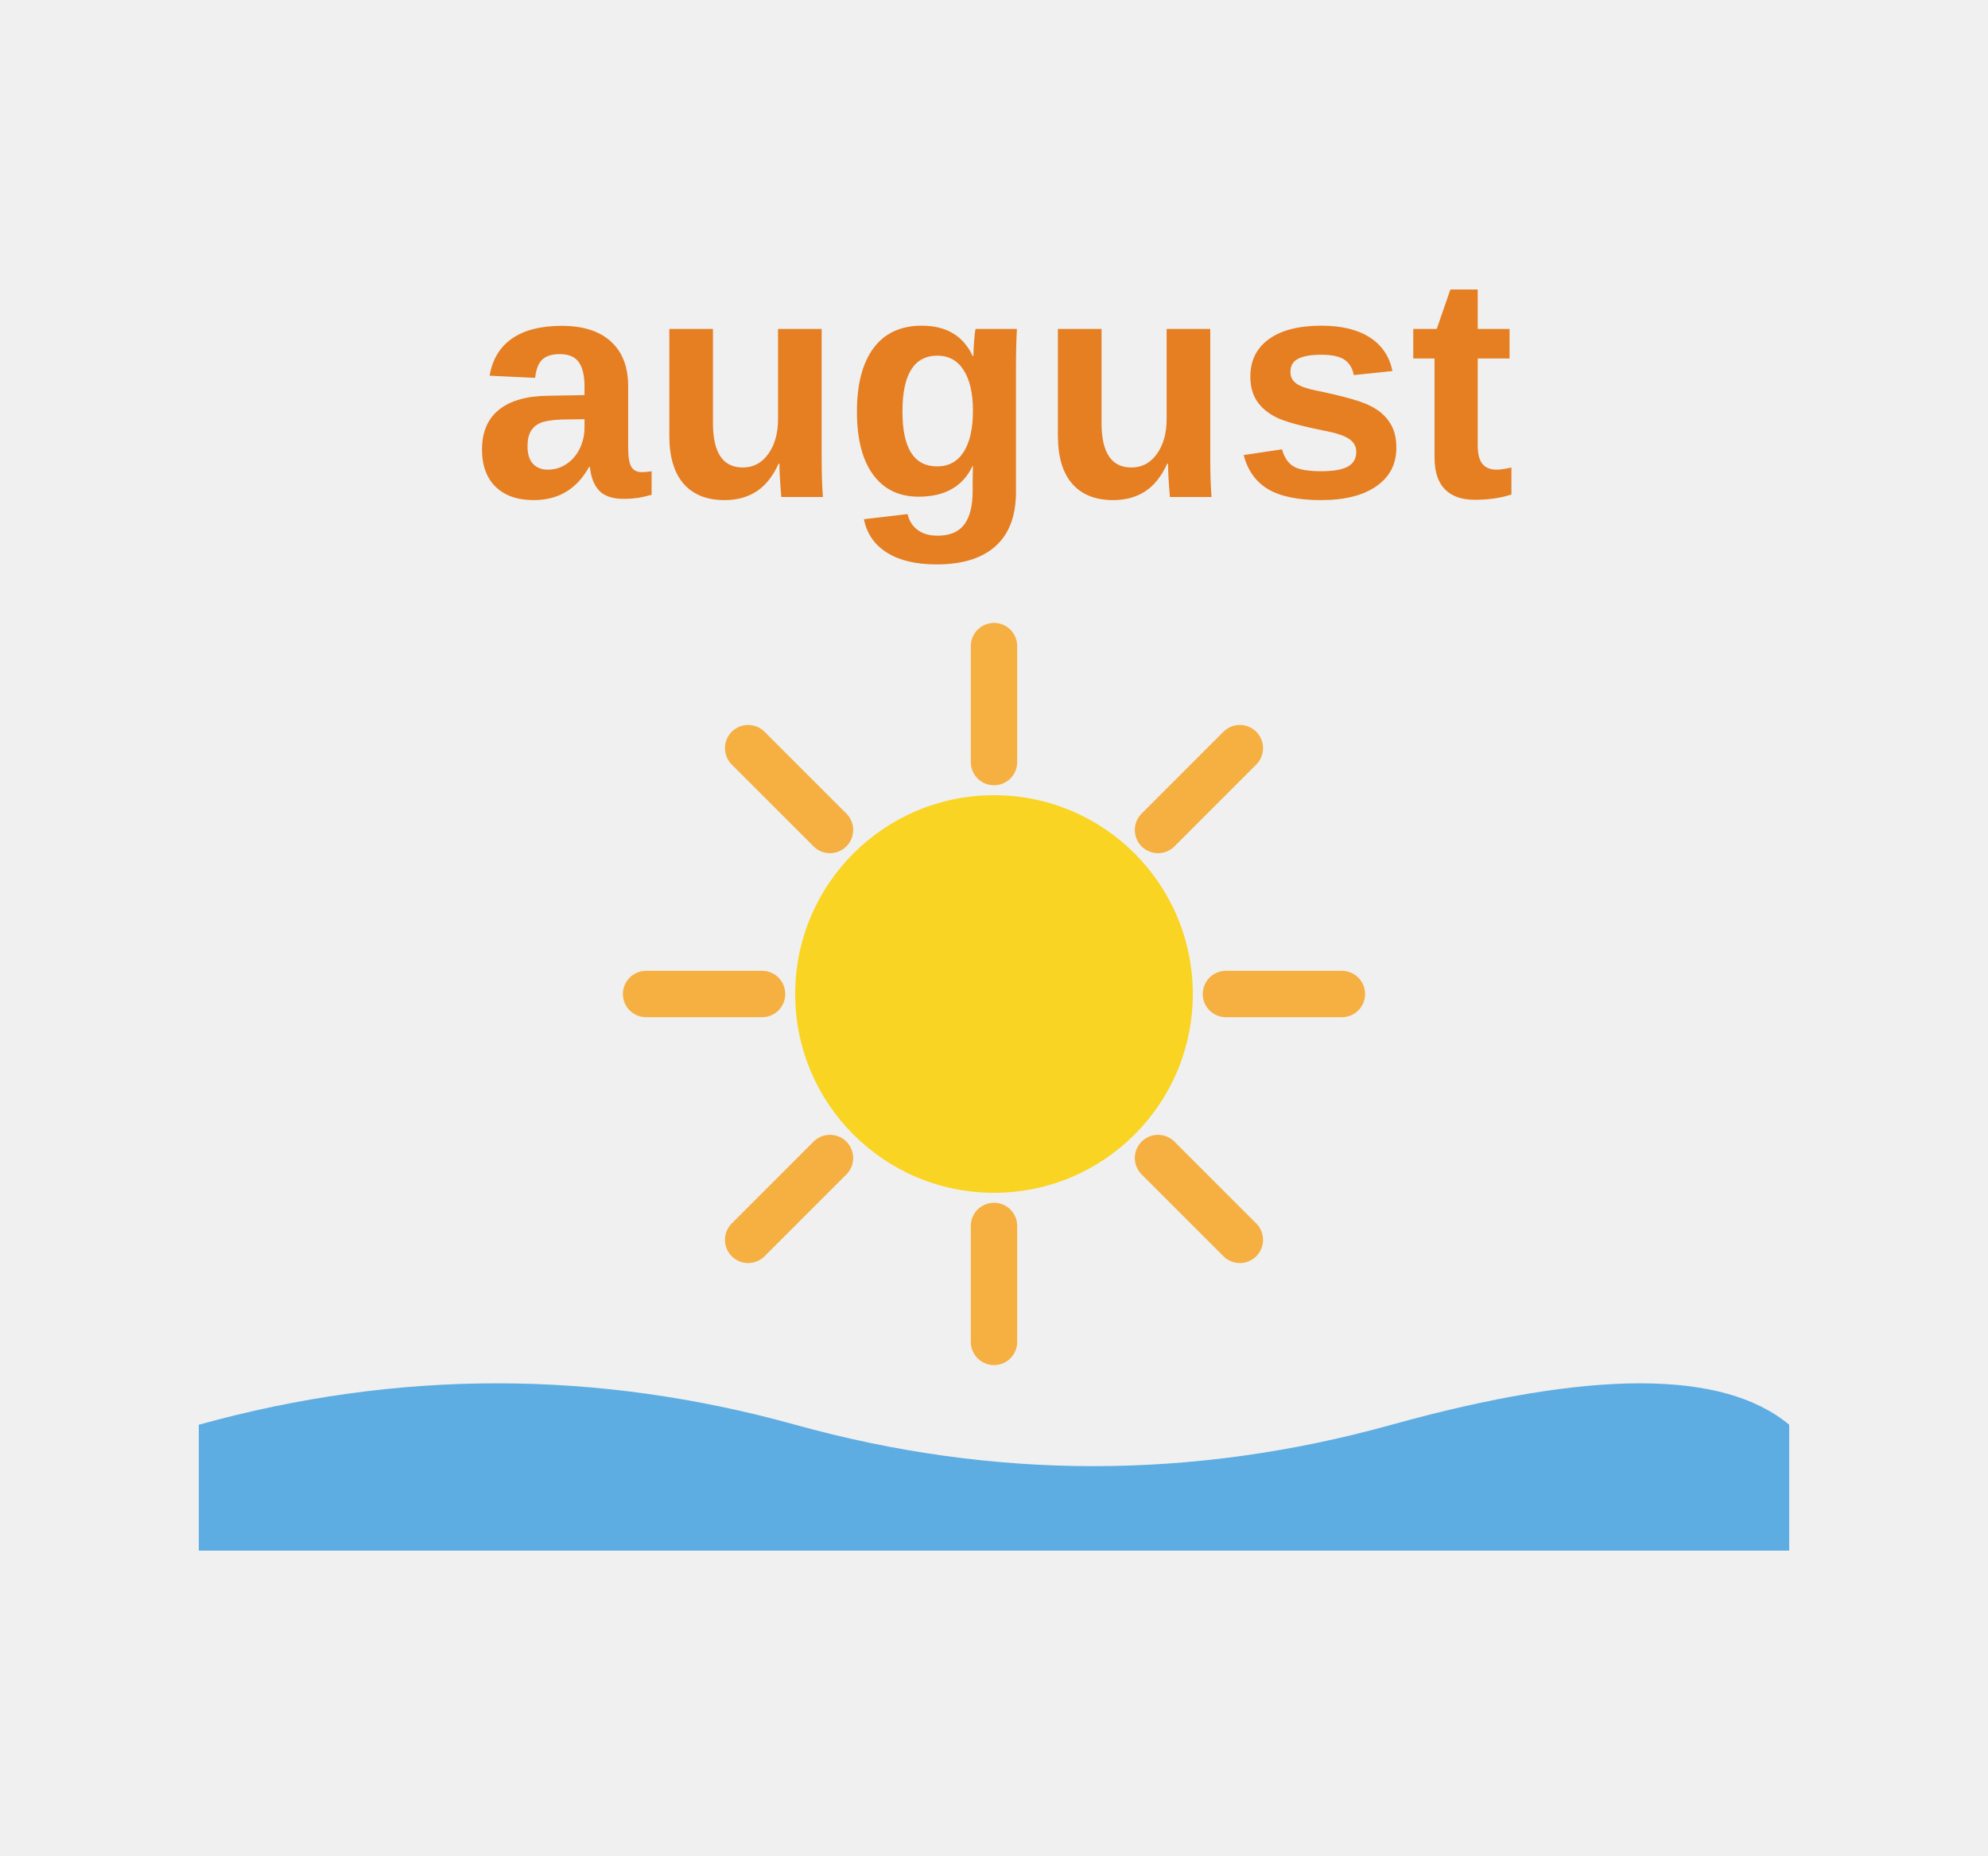
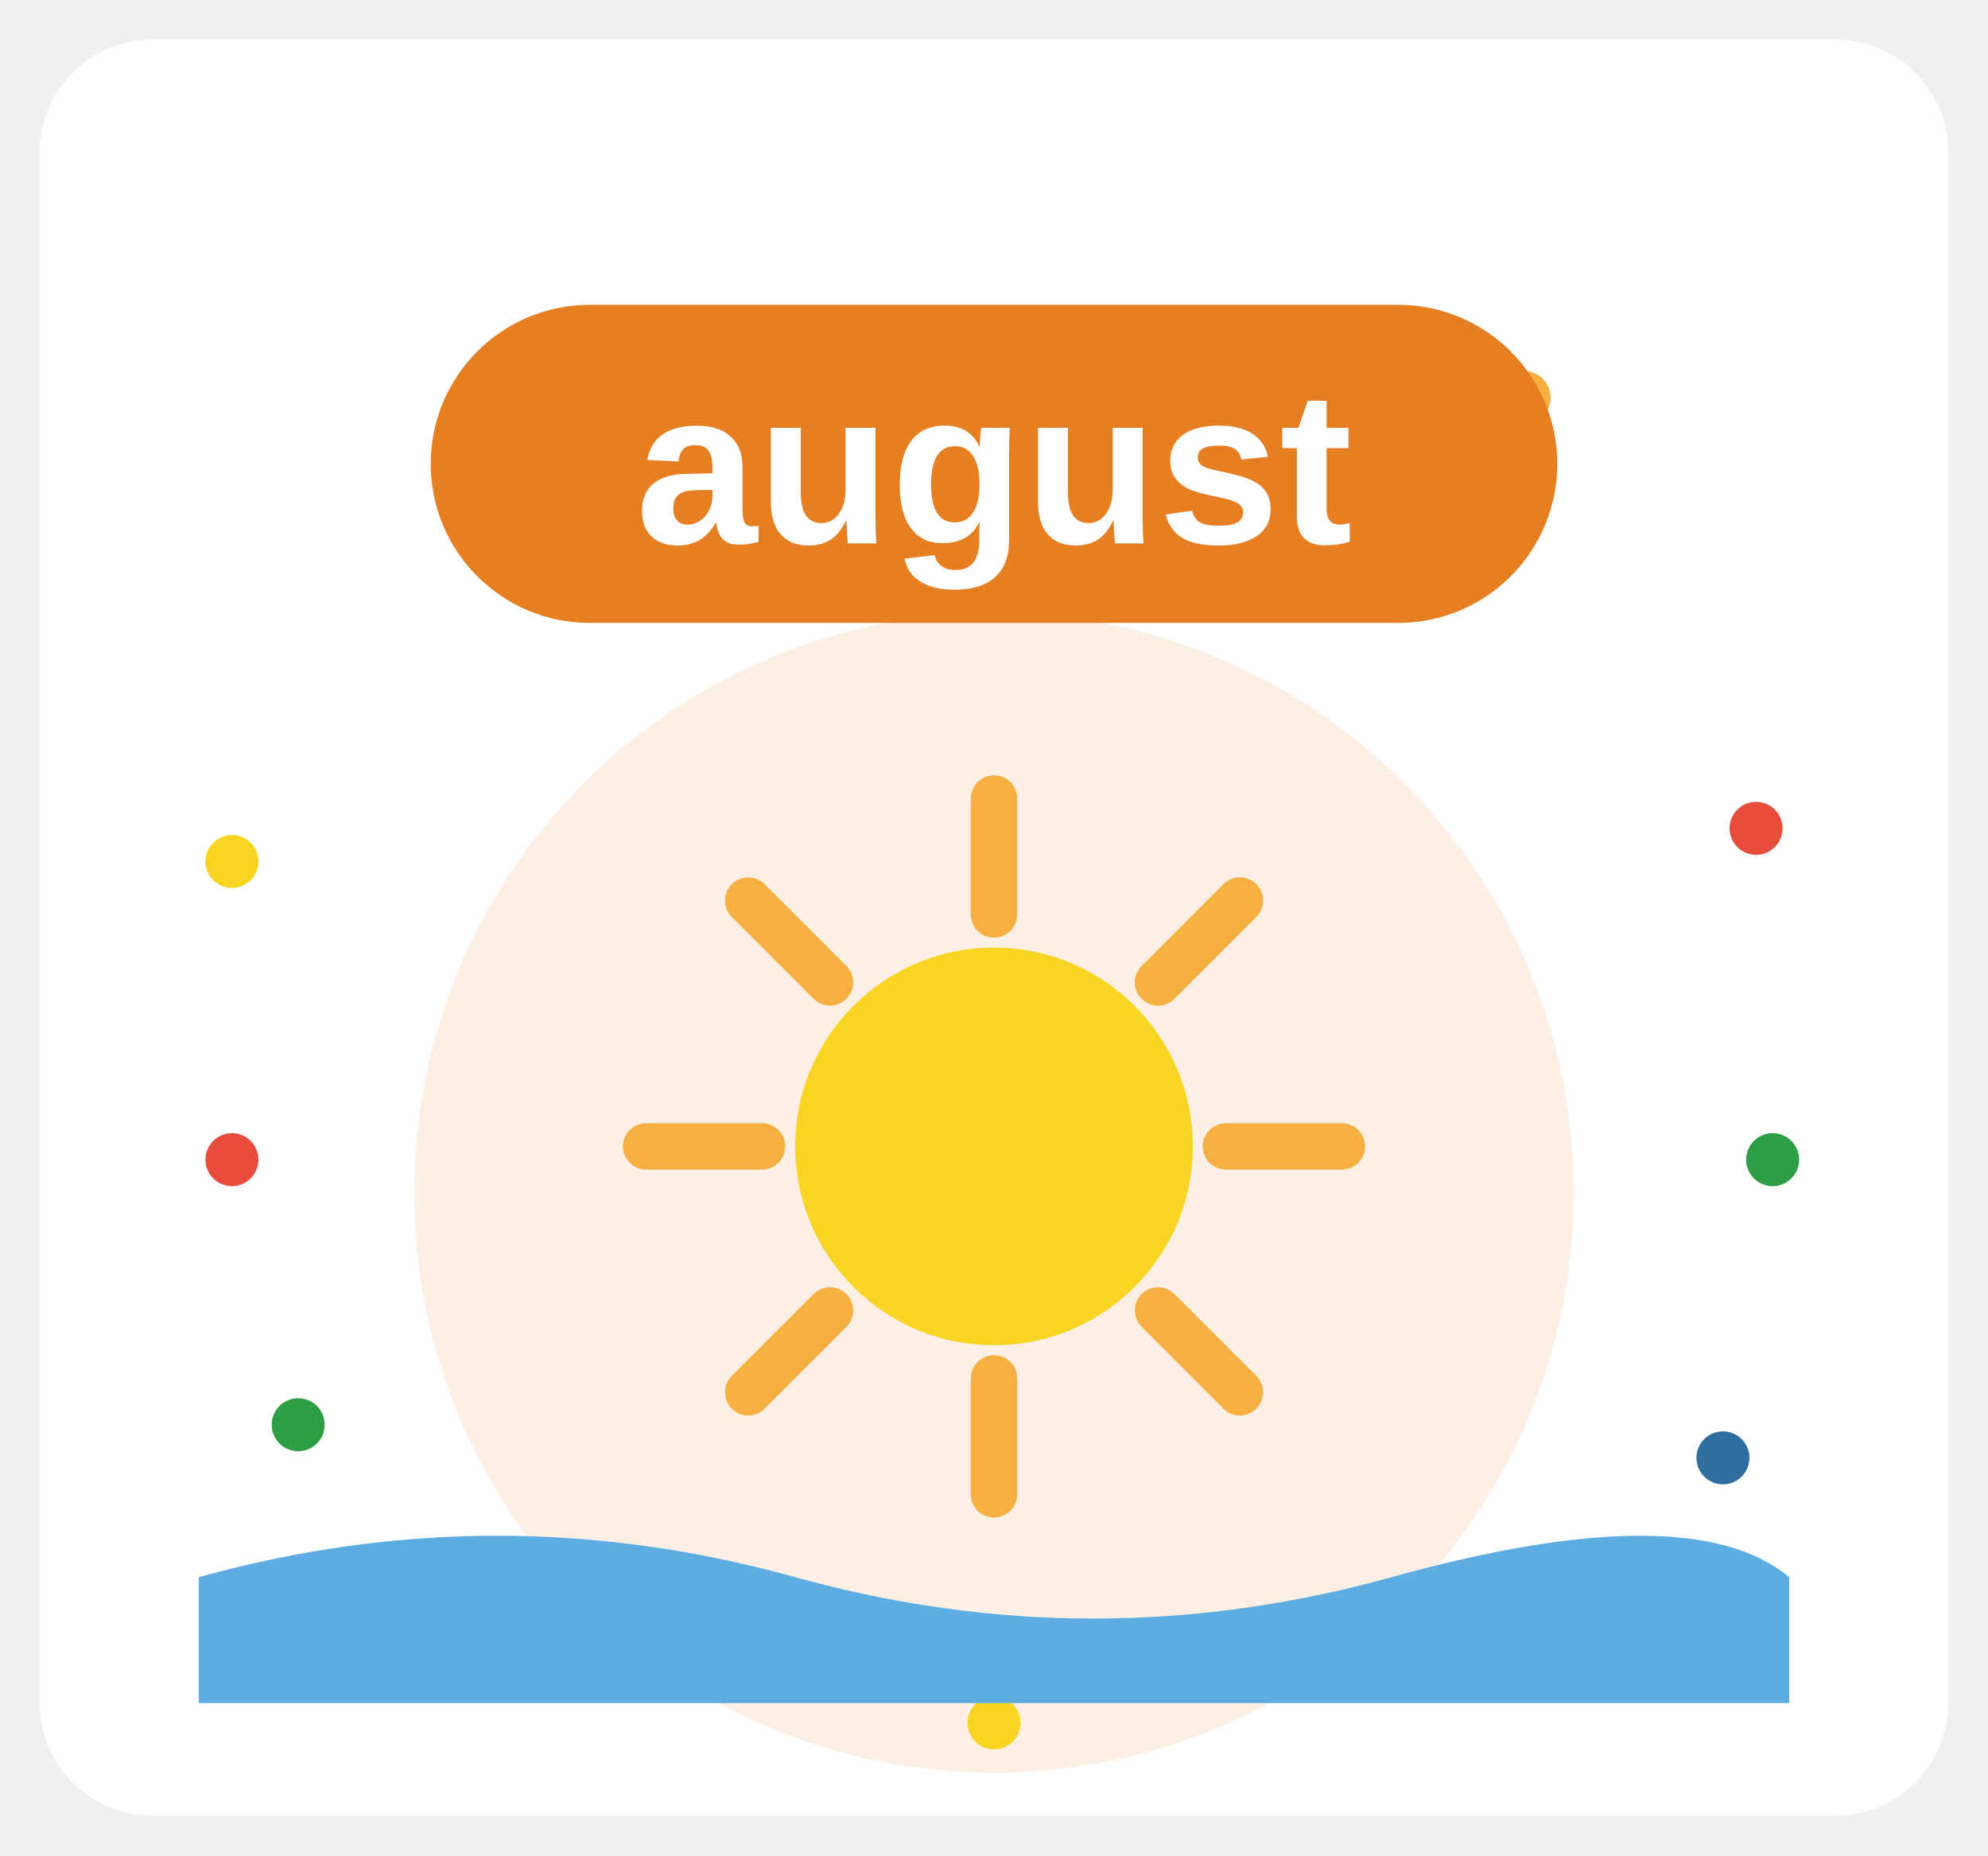
<svg xmlns="http://www.w3.org/2000/svg" viewBox="0 0 600 560" role="img" aria-label="august">
-   <text x="300.0" y="150" text-anchor="middle" font-family="Nunito, Arial, sans-serif" font-size="96" font-weight="800" fill="#e67e22">august</text>
-   <line x1="370.0" y1="300.0" x2="405.0" y2="300.0" stroke="#f5b041" stroke-width="14" stroke-linecap="round" />
-   <line x1="349.5" y1="349.5" x2="374.2" y2="374.2" stroke="#f5b041" stroke-width="14" stroke-linecap="round" />
-   <line x1="300.0" y1="370.0" x2="300.0" y2="405.0" stroke="#f5b041" stroke-width="14" stroke-linecap="round" />
-   <line x1="250.5" y1="349.5" x2="225.8" y2="374.2" stroke="#f5b041" stroke-width="14" stroke-linecap="round" />
-   <line x1="230.0" y1="300.0" x2="195.0" y2="300.0" stroke="#f5b041" stroke-width="14" stroke-linecap="round" />
-   <line x1="250.5" y1="250.5" x2="225.8" y2="225.8" stroke="#f5b041" stroke-width="14" stroke-linecap="round" />
-   <line x1="300.0" y1="230.0" x2="300.0" y2="195.0" stroke="#f5b041" stroke-width="14" stroke-linecap="round" />
-   <line x1="349.5" y1="250.5" x2="374.2" y2="225.8" stroke="#f5b041" stroke-width="14" stroke-linecap="round" />
-   <circle cx="300" cy="300" r="60" fill="#f9d423" />
-   <path d="M60 430 Q150 405 240 430 T420 430 T540 430 L540 468 L60 468 Z" fill="#5dade2" />
+   <rect x="12" y="12" width="576" height="536" rx="34" fill="#ffffff" />
+   <circle cx="300" cy="360" r="175" fill="#e67e22" fill-opacity="0.12" />
+   <circle cx="70" cy="260" r="8" fill="#f9d423" />
+   <circle cx="530" cy="250" r="8" fill="#e74c3c" />
+   <circle cx="90" cy="430" r="8" fill="#2e9e44" />
+   <circle cx="520" cy="440" r="8" fill="#2f6f9f" />
+   <circle cx="150" cy="130" r="8" fill="#8e44ad" />
+   <circle cx="460" cy="120" r="8" fill="#f5b041" />
+   <circle cx="300" cy="520" r="8" fill="#f9d423" />
+   <circle cx="70" cy="350" r="8" fill="#e74c3c" />
+   <circle cx="535" cy="350" r="8" fill="#2e9e44" />
+   <rect x="130" y="92" width="340" height="96" rx="48" fill="#e67e22" />
+   <text x="300" y="164" text-anchor="middle" font-family="Nunito, Arial, sans-serif" font-size="66" font-weight="800" fill="#ffffff">august</text>
+   <g transform="translate(0 46)">
+     <line x1="370.0" y1="300.0" x2="405.0" y2="300.0" stroke="#f5b041" stroke-width="14" stroke-linecap="round" />
+     <line x1="349.5" y1="349.5" x2="374.2" y2="374.2" stroke="#f5b041" stroke-width="14" stroke-linecap="round" />
+     <line x1="300.0" y1="370.0" x2="300.0" y2="405.0" stroke="#f5b041" stroke-width="14" stroke-linecap="round" />
+     <line x1="250.5" y1="349.5" x2="225.8" y2="374.2" stroke="#f5b041" stroke-width="14" stroke-linecap="round" />
+     <line x1="230.0" y1="300.0" x2="195.0" y2="300.0" stroke="#f5b041" stroke-width="14" stroke-linecap="round" />
+     <line x1="250.5" y1="250.5" x2="225.8" y2="225.8" stroke="#f5b041" stroke-width="14" stroke-linecap="round" />
+     <line x1="300.0" y1="230.0" x2="300.0" y2="195.0" stroke="#f5b041" stroke-width="14" stroke-linecap="round" />
+     <line x1="349.5" y1="250.5" x2="374.2" y2="225.8" stroke="#f5b041" stroke-width="14" stroke-linecap="round" />
+     <circle cx="300" cy="300" r="60" fill="#f9d423" />
+     <path d="M60 430 Q150 405 240 430 T420 430 T540 430 L540 468 L60 468 Z" fill="#5dade2" />
+   </g>
</svg>
